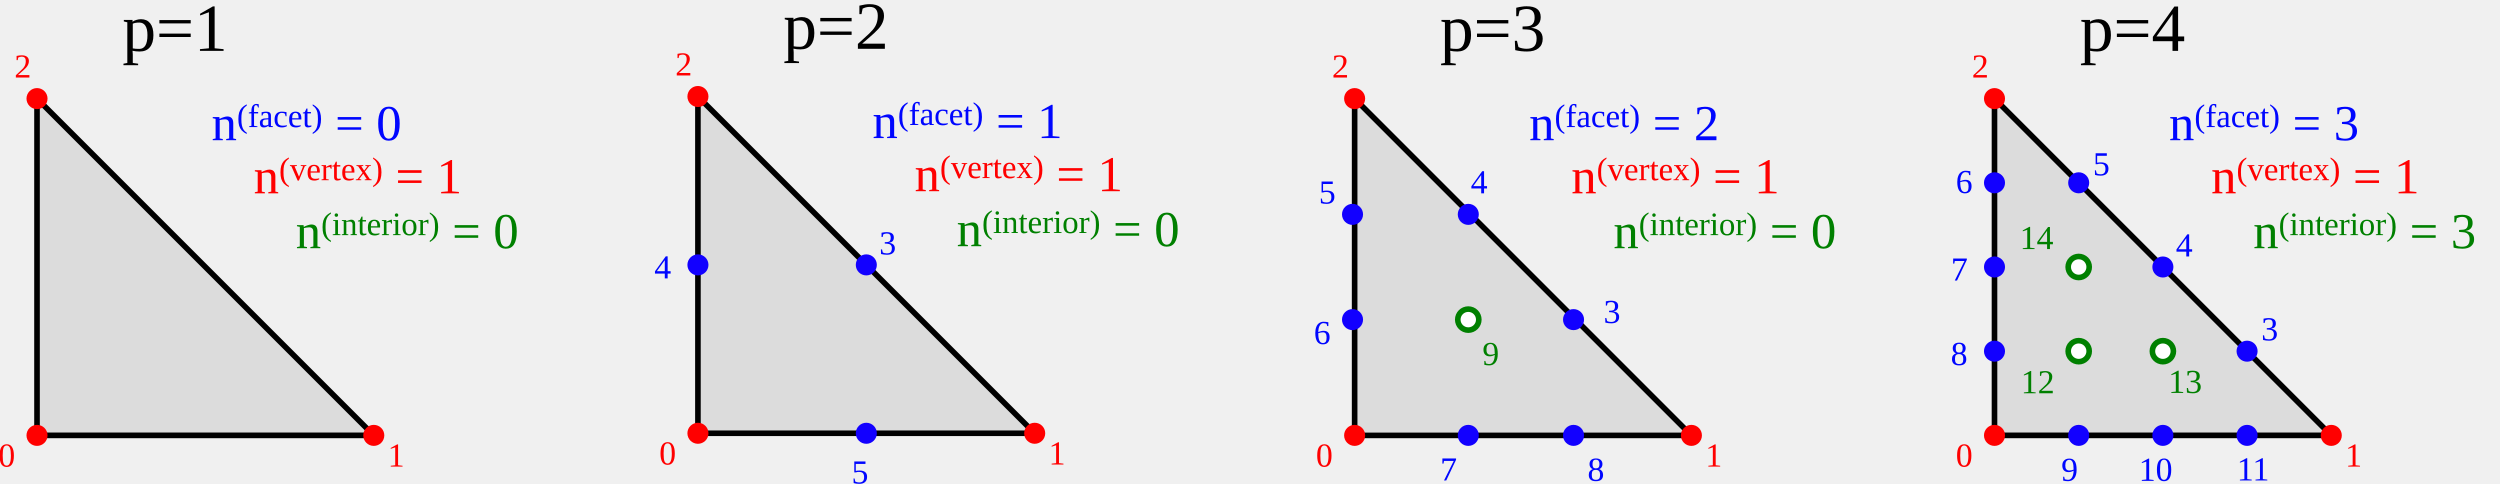
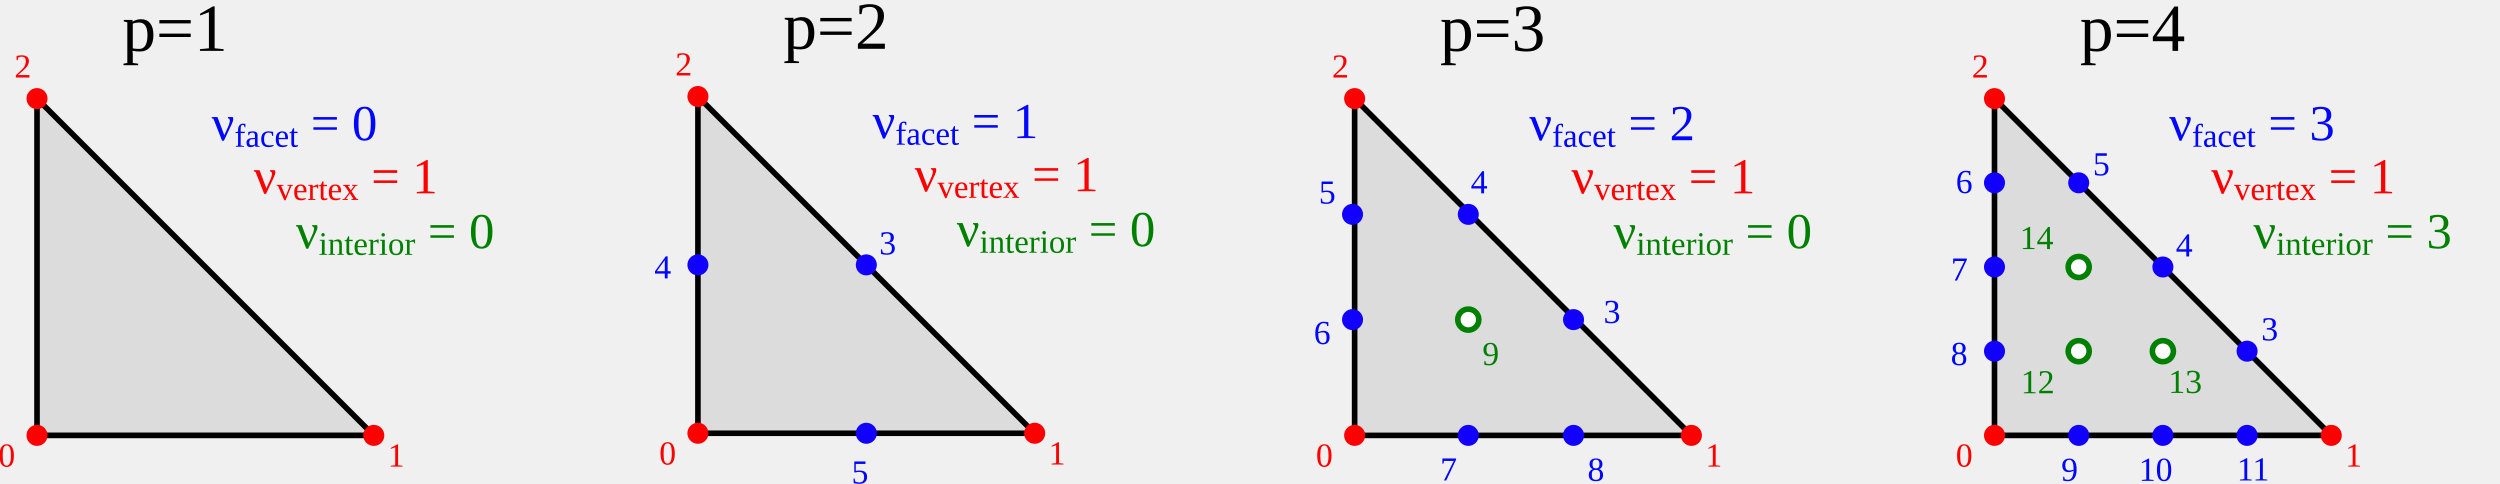
<svg xmlns="http://www.w3.org/2000/svg" width="314.258mm" height="60.814mm" viewBox="0 0 314.258 60.814" version="1.1" id="svg5">
  <defs id="defs2" />
  <g id="layer1" transform="translate(95.93369,-14.06313)">
    <path style="fill:#dcdcdc;fill-opacity:1;stroke:#000000;stroke-width:0.706;stroke-dasharray:none;stroke-opacity:1" d="m 154.781,26.458 v 42.333 l 42.333,10e-7 z" id="path1061" />
    <circle style="fill:#ff0000;fill-opacity:1;stroke:none;stroke-width:0.706;stroke-dasharray:none;stroke-opacity:1" id="path1117" cx="154.781" cy="68.792" r="1.323" />
    <ellipse style="fill:#ff0000;fill-opacity:1;stroke:none;stroke-width:0.706;stroke-dasharray:none;stroke-opacity:1" id="circle1119" cx="197.115" cy="68.792" rx="1.323" ry="1.323" />
    <circle style="fill:#1200ff;fill-opacity:1;stroke:none;stroke-width:0.706;stroke-dasharray:none;stroke-opacity:1" id="circle1127" cx="165.365" cy="68.792" r="1.323" />
    <ellipse style="fill:#1200ff;fill-opacity:1;stroke:none;stroke-width:0.706;stroke-dasharray:none;stroke-opacity:1" id="ellipse1129" cx="175.948" cy="68.792" rx="1.323" ry="1.323" />
    <ellipse style="fill:#1200ff;fill-opacity:1;stroke:none;stroke-width:0.706;stroke-dasharray:none;stroke-opacity:1" id="ellipse1131" cx="186.531" cy="68.792" rx="1.323" ry="1.323" />
    <ellipse style="fill:#1200ff;fill-opacity:1;stroke:none;stroke-width:0.706;stroke-dasharray:none;stroke-opacity:1" id="ellipse1133" cx="186.531" cy="58.208" rx="1.323" ry="1.323" />
    <ellipse style="fill:#ffffff;fill-opacity:1;stroke:#008000;stroke-width:0.706;stroke-dasharray:none;stroke-opacity:1" id="ellipse1135" cx="175.948" cy="58.208" rx="1.323" ry="1.323" />
    <ellipse style="fill:#ffffff;fill-opacity:1;stroke:#008000;stroke-width:0.706;stroke-dasharray:none;stroke-opacity:1" id="ellipse1137" cx="165.365" cy="58.208" rx="1.323" ry="1.323" />
    <ellipse style="fill:#1200ff;fill-opacity:1;stroke:none;stroke-width:0.706;stroke-dasharray:none;stroke-opacity:1" id="ellipse1139" cx="154.781" cy="58.208" rx="1.323" ry="1.323" />
    <ellipse style="fill:#1200ff;fill-opacity:1;stroke:none;stroke-width:0.706;stroke-dasharray:none;stroke-opacity:1" id="ellipse1141" cx="175.948" cy="47.625" rx="1.323" ry="1.323" />
    <ellipse style="fill:#ffffff;fill-opacity:1;stroke:#008000;stroke-width:0.706;stroke-dasharray:none;stroke-opacity:1" id="ellipse1143" cx="165.365" cy="47.625" rx="1.323" ry="1.323" />
    <ellipse style="fill:#1200ff;fill-opacity:1;stroke:none;stroke-width:0.706;stroke-dasharray:none;stroke-opacity:1" id="ellipse1145" cx="154.781" cy="47.625" rx="1.323" ry="1.323" />
    <ellipse style="fill:#1200ff;fill-opacity:1;stroke:none;stroke-width:0.706;stroke-dasharray:none;stroke-opacity:1" id="ellipse1147" cx="165.365" cy="37.042" rx="1.323" ry="1.323" />
    <ellipse style="fill:#1200ff;fill-opacity:1;stroke:none;stroke-width:0.706;stroke-dasharray:none;stroke-opacity:1" id="ellipse1149" cx="154.781" cy="37.042" rx="1.323" ry="1.323" />
    <ellipse style="fill:#ff0000;fill-opacity:1;stroke:none;stroke-width:0.706;stroke-dasharray:none;stroke-opacity:1" id="ellipse1151" cx="154.781" cy="26.458" rx="1.323" ry="1.323" />
    <text xml:space="preserve" style="font-size:4.233px;fill:#ffffff;fill-opacity:1;stroke:#ff0000;stroke-width:0.706;stroke-dasharray:none;stroke-opacity:1" x="149.921" y="72.718" id="text1207">
      <tspan id="tspan1205" style="font-size:4.233px;fill:#ff0000;fill-opacity:1;stroke:none;stroke-width:0.706;stroke-opacity:1" x="149.921" y="72.718">0</tspan>
    </text>
    <text xml:space="preserve" style="font-size:4.233px;fill:#ffffff;fill-opacity:1;stroke:#ff0000;stroke-width:0.706;stroke-dasharray:none;stroke-opacity:1" x="198.869" y="72.718" id="text1263">
      <tspan id="tspan1261" style="font-size:4.233px;fill:#ff0000;fill-opacity:1;stroke:none;stroke-width:0.706;stroke-opacity:1" x="198.869" y="72.718">1</tspan>
    </text>
    <text xml:space="preserve" style="font-size:4.233px;fill:#ffffff;fill-opacity:1;stroke:#ff0000;stroke-width:0.706;stroke-dasharray:none;stroke-opacity:1" x="151.932" y="23.812" id="text1267">
      <tspan id="tspan1265" style="font-size:4.233px;fill:#ff0000;fill-opacity:1;stroke:none;stroke-width:0.706;stroke-opacity:1" x="151.932" y="23.812">2</tspan>
    </text>
    <text xml:space="preserve" style="font-size:4.233px;fill:#0006ff;fill-opacity:1;stroke:none;stroke-width:0.706;stroke-dasharray:none;stroke-opacity:1" x="185.253" y="74.46" id="text1373">
      <tspan id="tspan1371" style="font-size:4.233px;fill:#0006ff;fill-opacity:1;stroke:none;stroke-width:0.706;stroke-opacity:1" x="185.253" y="74.46">11</tspan>
    </text>
    <text xml:space="preserve" style="font-size:4.233px;fill:#0006ff;fill-opacity:1;stroke:none;stroke-width:0.706;stroke-dasharray:none;stroke-opacity:1" x="188.32" y="56.843" id="text1479">
      <tspan id="tspan1477" style="font-size:4.233px;fill:#0006ff;fill-opacity:1;stroke:none;stroke-width:0.706;stroke-opacity:1" x="188.32" y="56.843">3</tspan>
    </text>
    <text xml:space="preserve" style="font-size:4.233px;fill:#0006ff;fill-opacity:1;stroke:none;stroke-width:0.706;stroke-dasharray:none;stroke-opacity:1" x="177.58" y="46.302" id="text1483">
      <tspan id="tspan1481" style="font-size:4.233px;fill:#0006ff;fill-opacity:1;stroke:none;stroke-width:0.706;stroke-opacity:1" x="177.58" y="46.302">4</tspan>
    </text>
    <text xml:space="preserve" style="font-size:4.233px;fill:#0006ff;fill-opacity:1;stroke:none;stroke-width:0.706;stroke-dasharray:none;stroke-opacity:1" x="167.153" y="36.096" id="text1487">
      <tspan id="tspan1485" style="font-size:4.233px;fill:#0006ff;fill-opacity:1;stroke:none;stroke-width:0.706;stroke-opacity:1" x="167.153" y="36.096">5</tspan>
    </text>
    <text xml:space="preserve" style="font-size:4.233px;fill:#0006ff;fill-opacity:1;stroke:none;stroke-width:0.706;stroke-dasharray:none;stroke-opacity:1" x="149.913" y="38.322" id="text1491">
      <tspan id="tspan1489" style="font-size:4.233px;fill:#0006ff;fill-opacity:1;stroke:none;stroke-width:0.706;stroke-opacity:1" x="149.913" y="38.322">6</tspan>
    </text>
    <text xml:space="preserve" style="font-size:4.233px;fill:#0006ff;fill-opacity:1;stroke:none;stroke-width:0.706;stroke-dasharray:none;stroke-opacity:1" x="149.303" y="49.325" id="text1495">
      <tspan id="tspan1493" style="font-size:4.233px;fill:#0006ff;fill-opacity:1;stroke:none;stroke-width:0.706;stroke-opacity:1" x="149.303" y="49.325">7</tspan>
    </text>
    <text xml:space="preserve" style="font-size:4.233px;fill:#0006ff;fill-opacity:1;stroke:none;stroke-width:0.706;stroke-dasharray:none;stroke-opacity:1" x="149.282" y="59.95" id="text1499">
      <tspan id="tspan1497" style="font-size:4.233px;fill:#0006ff;fill-opacity:1;stroke:none;stroke-width:0.706;stroke-opacity:1" x="149.282" y="59.95">8</tspan>
    </text>
    <text xml:space="preserve" style="font-size:4.233px;fill:#0006ff;fill-opacity:1;stroke:none;stroke-width:0.706;stroke-dasharray:none;stroke-opacity:1" x="163.163" y="74.502" id="text1503">
      <tspan id="tspan1501" style="font-size:4.233px;fill:#0006ff;fill-opacity:1;stroke:none;stroke-width:0.706;stroke-opacity:1" x="163.163" y="74.502">9</tspan>
    </text>
    <text xml:space="preserve" style="font-size:4.233px;fill:#0006ff;fill-opacity:1;stroke:none;stroke-width:0.706;stroke-dasharray:none;stroke-opacity:1" x="172.925" y="74.507" id="text1511">
      <tspan id="tspan1509" style="font-size:4.233px;fill:#0006ff;fill-opacity:1;stroke:none;stroke-width:0.706;stroke-opacity:1" x="172.925" y="74.507">10</tspan>
    </text>
    <text xml:space="preserve" style="font-size:4.233px;fill:#008000;fill-opacity:1;stroke:none;stroke-width:0.706;stroke-dasharray:none;stroke-opacity:1" x="176.638" y="63.458" id="text1515">
      <tspan id="tspan1513" style="font-size:4.233px;fill:#008000;fill-opacity:1;stroke:none;stroke-width:0.706;stroke-opacity:1" x="176.638" y="63.458">13</tspan>
    </text>
    <text xml:space="preserve" style="font-size:4.233px;fill:#008000;fill-opacity:1;stroke:none;stroke-width:0.706;stroke-dasharray:none;stroke-opacity:1" x="158.096" y="63.5" id="text1519">
      <tspan id="tspan1517" style="font-size:4.233px;fill:#008000;fill-opacity:1;stroke:none;stroke-width:0.706;stroke-opacity:1" x="158.096" y="63.5">12</tspan>
    </text>
    <text xml:space="preserve" style="font-size:4.233px;fill:#008000;fill-opacity:1;stroke:none;stroke-width:0.706;stroke-dasharray:none;stroke-opacity:1" x="157.96" y="45.373" id="text1523">
      <tspan id="tspan1521" style="font-size:4.233px;fill:#008000;fill-opacity:1;stroke:none;stroke-width:0.706;stroke-opacity:1" x="157.96" y="45.373">14</tspan>
    </text>
    <text xml:space="preserve" style="font-size:6.35px;fill:#0006ff;fill-opacity:1;stroke:none;stroke-width:0.706;stroke-dasharray:none;stroke-opacity:1" x="176.731" y="31.686" id="text1629">
-       <tspan id="tspan1627" style="font-size:6.35px;stroke-width:0.706" x="176.731" y="31.686">n<tspan style="font-size:65%;baseline-shift:super" id="tspan2357">(facet)</tspan> = 3</tspan>
+       <tspan id="tspan1627" style="font-size:6.35px;stroke-width:0.706" x="176.731" y="31.686">ν<tspan style="font-size:65%;baseline-shift:sub" id="tspan2357">facet</tspan> = 3</tspan>
    </text>
    <text xml:space="preserve" style="font-size:6.35px;fill:#0006ff;fill-opacity:1;stroke:none;stroke-width:0.706;stroke-dasharray:none;stroke-opacity:1" x="54.24" y="63.5" id="text2361">
      <tspan id="tspan2359" style="stroke-width:0.706" x="54.24" y="63.5" />
    </text>
    <text xml:space="preserve" style="font-size:6.35px;fill:#ff0000;fill-opacity:1;stroke:none;stroke-width:0.706;stroke-dasharray:none;stroke-opacity:1" x="182.023" y="38.365" id="text2365">
-       <tspan id="tspan2363" style="fill:#ff0000;fill-opacity:1;stroke-width:0.706" x="182.023" y="38.365">n<tspan style="font-size:65%;baseline-shift:super" id="tspan2473">(vertex)</tspan> = 1</tspan>
+       <tspan id="tspan2363" style="fill:#ff0000;fill-opacity:1;stroke-width:0.706" x="182.023" y="38.365">ν<tspan style="font-size:65%;baseline-shift:sub" id="tspan2473">vertex</tspan> = 1</tspan>
    </text>
    <text xml:space="preserve" style="font-size:6.35px;fill:#008000;fill-opacity:1;stroke:none;stroke-width:0.706;stroke-dasharray:none;stroke-opacity:1" x="187.314" y="45.269" id="text2369">
-       <tspan id="tspan2367" style="fill:#008000;fill-opacity:1;stroke-width:0.706" x="187.314" y="45.269">n<tspan style="font-size:65%;baseline-shift:super" id="tspan2475">(interior)</tspan> = 3</tspan>
+       <tspan id="tspan2367" style="fill:#008000;fill-opacity:1;stroke-width:0.706" x="187.314" y="45.269">ν<tspan style="font-size:65%;baseline-shift:sub" id="tspan2475">interior</tspan> = 3</tspan>
    </text>
    <text xml:space="preserve" style="font-size:8.467px;fill:#008000;fill-opacity:1;stroke:none;stroke-width:0.706;stroke-dasharray:none;stroke-opacity:1" x="165.506" y="20.458" id="text2479">
      <tspan id="tspan2477" style="font-size:8.467px;fill:#000000;fill-opacity:1;stroke-width:0.706" x="165.506" y="20.458">p=4</tspan>
    </text>
    <path style="fill:#dcdcdc;fill-opacity:1;stroke:#000000;stroke-width:0.706;stroke-dasharray:none;stroke-opacity:1" d="M -8.202,26.194 V 68.527 l 42.333,10e-7 z" id="path2583" />
    <circle style="fill:#ff0000;fill-opacity:1;stroke:none;stroke-width:0.706;stroke-dasharray:none;stroke-opacity:1" id="circle2585" cx="-8.202" cy="68.527" r="1.323" />
    <ellipse style="fill:#ff0000;fill-opacity:1;stroke:none;stroke-width:0.706;stroke-dasharray:none;stroke-opacity:1" id="ellipse2587" cx="34.131" cy="68.527" rx="1.323" ry="1.323" />
    <ellipse style="fill:#1200ff;fill-opacity:1;stroke:none;stroke-width:0.706;stroke-dasharray:none;stroke-opacity:1" id="ellipse2591" cx="12.965" cy="68.527" rx="1.323" ry="1.323" />
    <ellipse style="fill:#1200ff;fill-opacity:1;stroke:none;stroke-width:0.706;stroke-dasharray:none;stroke-opacity:1" id="ellipse2603" cx="12.965" cy="47.36" rx="1.323" ry="1.323" />
    <ellipse style="fill:#1200ff;fill-opacity:1;stroke:none;stroke-width:0.706;stroke-dasharray:none;stroke-opacity:1" id="ellipse2607" cx="-8.202" cy="47.36" rx="1.323" ry="1.323" />
    <ellipse style="fill:#ff0000;fill-opacity:1;stroke:none;stroke-width:0.706;stroke-dasharray:none;stroke-opacity:1" id="ellipse2613" cx="-8.202" cy="26.194" rx="1.323" ry="1.323" />
    <text xml:space="preserve" style="font-size:4.233px;fill:#ffffff;fill-opacity:1;stroke:#ff0000;stroke-width:0.706;stroke-dasharray:none;stroke-opacity:1" x="-13.062" y="72.453" id="text2617">
      <tspan id="tspan2615" style="font-size:4.233px;fill:#ff0000;fill-opacity:1;stroke:none;stroke-width:0.706;stroke-opacity:1" x="-13.062" y="72.453">0</tspan>
    </text>
    <text xml:space="preserve" style="font-size:4.233px;fill:#ffffff;fill-opacity:1;stroke:#ff0000;stroke-width:0.706;stroke-dasharray:none;stroke-opacity:1" x="35.886" y="72.453" id="text2621">
      <tspan id="tspan2619" style="font-size:4.233px;fill:#ff0000;fill-opacity:1;stroke:none;stroke-width:0.706;stroke-opacity:1" x="35.886" y="72.453">1</tspan>
    </text>
    <text xml:space="preserve" style="font-size:4.233px;fill:#ffffff;fill-opacity:1;stroke:#ff0000;stroke-width:0.706;stroke-dasharray:none;stroke-opacity:1" x="-11.051" y="23.548" id="text2625">
      <tspan id="tspan2623" style="font-size:4.233px;fill:#ff0000;fill-opacity:1;stroke:none;stroke-width:0.706;stroke-opacity:1" x="-11.051" y="23.548">2</tspan>
    </text>
    <text xml:space="preserve" style="font-size:4.233px;fill:#0006ff;fill-opacity:1;stroke:none;stroke-width:0.706;stroke-dasharray:none;stroke-opacity:1" x="14.597" y="46.037" id="text2637">
      <tspan id="tspan2635" style="font-size:4.233px;fill:#0006ff;fill-opacity:1;stroke:none;stroke-width:0.706;stroke-opacity:1" x="14.597" y="46.037">3</tspan>
    </text>
    <text xml:space="preserve" style="font-size:4.233px;fill:#0006ff;fill-opacity:1;stroke:none;stroke-width:0.706;stroke-dasharray:none;stroke-opacity:1" x="-13.68" y="49.06" id="text2649">
      <tspan id="tspan2647" style="font-size:4.233px;fill:#0006ff;fill-opacity:1;stroke:none;stroke-width:0.706;stroke-opacity:1" x="-13.68" y="49.06">4</tspan>
    </text>
    <text xml:space="preserve" style="font-size:4.233px;fill:#0006ff;fill-opacity:1;stroke:none;stroke-width:0.706;stroke-dasharray:none;stroke-opacity:1" x="11.11" y="74.835" id="text2661">
      <tspan id="tspan2659" style="font-size:4.233px;fill:#0006ff;fill-opacity:1;stroke:none;stroke-width:0.706;stroke-opacity:1" x="11.11" y="74.835">5</tspan>
    </text>
    <text xml:space="preserve" style="font-size:6.35px;fill:#0006ff;fill-opacity:1;stroke:none;stroke-width:0.706;stroke-dasharray:none;stroke-opacity:1" x="13.748" y="31.422" id="text2679">
-       <tspan id="tspan2677" style="font-size:6.35px;stroke-width:0.706" x="13.748" y="31.422">n<tspan style="font-size:65%;baseline-shift:super" id="tspan2675">(facet)</tspan> = 1</tspan>
+       <tspan id="tspan2677" style="font-size:6.35px;stroke-width:0.706" x="13.748" y="31.422">ν<tspan style="font-size:65%;baseline-shift:sub" id="tspan2675">facet</tspan> = 1</tspan>
    </text>
    <text xml:space="preserve" style="font-size:6.35px;fill:#ff0000;fill-opacity:1;stroke:none;stroke-width:0.706;stroke-dasharray:none;stroke-opacity:1" x="19.039" y="38.1" id="text2685">
-       <tspan id="tspan2683" style="fill:#ff0000;fill-opacity:1;stroke-width:0.706" x="19.039" y="38.1">n<tspan style="font-size:65%;baseline-shift:super" id="tspan2681">(vertex)</tspan> = 1</tspan>
+       <tspan id="tspan2683" style="fill:#ff0000;fill-opacity:1;stroke-width:0.706" x="19.039" y="38.1">ν<tspan style="font-size:65%;baseline-shift:sub" id="tspan2681">vertex</tspan> = 1</tspan>
    </text>
    <text xml:space="preserve" style="font-size:6.35px;fill:#008000;fill-opacity:1;stroke:none;stroke-width:0.706;stroke-dasharray:none;stroke-opacity:1" x="24.331" y="45.005" id="text2691">
-       <tspan id="tspan2689" style="fill:#008000;fill-opacity:1;stroke-width:0.706" x="24.331" y="45.005">n<tspan style="font-size:65%;baseline-shift:super" id="tspan2687">(interior)</tspan> = 0</tspan>
+       <tspan id="tspan2689" style="fill:#008000;fill-opacity:1;stroke-width:0.706" x="24.331" y="45.005">ν<tspan style="font-size:65%;baseline-shift:sub" id="tspan2687">interior</tspan> = 0</tspan>
    </text>
    <text xml:space="preserve" style="font-size:8.467px;fill:#008000;fill-opacity:1;stroke:none;stroke-width:0.706;stroke-dasharray:none;stroke-opacity:1" x="2.523" y="20.193" id="text2695">
      <tspan id="tspan2693" style="font-size:8.467px;fill:#000000;fill-opacity:1;stroke-width:0.706" x="2.523" y="20.193">p=2</tspan>
    </text>
    <path style="fill:#dcdcdc;fill-opacity:1;stroke:#000000;stroke-width:0.706;stroke-dasharray:none;stroke-opacity:1" d="M 74.348,26.458 V 68.792 l 42.333,10e-7 z" id="path2697" />
    <circle style="fill:#ff0000;fill-opacity:1;stroke:none;stroke-width:0.706;stroke-dasharray:none;stroke-opacity:1" id="circle2699" cx="74.348" cy="68.792" r="1.323" />
    <ellipse style="fill:#ff0000;fill-opacity:1;stroke:none;stroke-width:0.706;stroke-dasharray:none;stroke-opacity:1" id="ellipse2701" cx="116.681" cy="68.792" rx="1.323" ry="1.323" />
    <circle style="fill:#1200ff;fill-opacity:1;stroke:none;stroke-width:0.706;stroke-dasharray:none;stroke-opacity:1" id="circle2703" cx="88.635" cy="68.792" r="1.323" />
    <ellipse style="fill:#1200ff;fill-opacity:1;stroke:none;stroke-width:0.706;stroke-dasharray:none;stroke-opacity:1" id="ellipse2707" cx="101.865" cy="68.792" rx="1.323" ry="1.323" />
    <ellipse style="fill:#1200ff;fill-opacity:1;stroke:none;stroke-width:0.706;stroke-dasharray:none;stroke-opacity:1" id="ellipse2709" cx="101.865" cy="54.24" rx="1.323" ry="1.323" />
    <ellipse style="fill:#ffffff;fill-opacity:1;stroke:#008000;stroke-width:0.706;stroke-dasharray:none;stroke-opacity:1" id="ellipse2713" cx="88.635" cy="54.24" rx="1.323" ry="1.323" />
    <ellipse style="fill:#1200ff;fill-opacity:1;stroke:none;stroke-width:0.706;stroke-dasharray:none;stroke-opacity:1" id="ellipse2715" cx="74.083" cy="54.24" rx="1.323" ry="1.323" />
    <ellipse style="fill:#1200ff;fill-opacity:1;stroke:none;stroke-width:0.706;stroke-dasharray:none;stroke-opacity:1" id="ellipse2723" cx="88.635" cy="41.01" rx="1.323" ry="1.323" />
    <ellipse style="fill:#1200ff;fill-opacity:1;stroke:none;stroke-width:0.706;stroke-dasharray:none;stroke-opacity:1" id="ellipse2725" cx="74.083" cy="41.01" rx="1.323" ry="1.323" />
    <ellipse style="fill:#ff0000;fill-opacity:1;stroke:none;stroke-width:0.706;stroke-dasharray:none;stroke-opacity:1" id="ellipse2727" cx="74.348" cy="26.458" rx="1.323" ry="1.323" />
    <text xml:space="preserve" style="font-size:4.233px;fill:#ffffff;fill-opacity:1;stroke:#ff0000;stroke-width:0.706;stroke-dasharray:none;stroke-opacity:1" x="69.488" y="72.718" id="text2731">
      <tspan id="tspan2729" style="font-size:4.233px;fill:#ff0000;fill-opacity:1;stroke:none;stroke-width:0.706;stroke-opacity:1" x="69.488" y="72.718">0</tspan>
    </text>
    <text xml:space="preserve" style="font-size:4.233px;fill:#ffffff;fill-opacity:1;stroke:#ff0000;stroke-width:0.706;stroke-dasharray:none;stroke-opacity:1" x="118.436" y="72.718" id="text2735">
      <tspan id="tspan2733" style="font-size:4.233px;fill:#ff0000;fill-opacity:1;stroke:none;stroke-width:0.706;stroke-opacity:1" x="118.436" y="72.718">1</tspan>
    </text>
    <text xml:space="preserve" style="font-size:4.233px;fill:#ffffff;fill-opacity:1;stroke:#ff0000;stroke-width:0.706;stroke-dasharray:none;stroke-opacity:1" x="71.499" y="23.813" id="text2739">
      <tspan id="tspan2737" style="font-size:4.233px;fill:#ff0000;fill-opacity:1;stroke:none;stroke-width:0.706;stroke-opacity:1" x="71.499" y="23.813">2</tspan>
    </text>
    <text xml:space="preserve" style="font-size:4.233px;fill:#0006ff;fill-opacity:1;stroke:none;stroke-width:0.706;stroke-dasharray:none;stroke-opacity:1" x="103.624" y="74.502" id="text2743">
      <tspan id="tspan2741" style="font-size:4.233px;fill:#0006ff;fill-opacity:1;stroke:none;stroke-width:0.706;stroke-opacity:1" x="103.624" y="74.502">8</tspan>
    </text>
    <text xml:space="preserve" style="font-size:4.233px;fill:#0006ff;fill-opacity:1;stroke:none;stroke-width:0.706;stroke-dasharray:none;stroke-opacity:1" x="105.643" y="54.659" id="text2747">
      <tspan id="tspan2745" style="font-size:4.233px;fill:#0006ff;fill-opacity:1;stroke:none;stroke-width:0.706;stroke-opacity:1" x="105.643" y="54.659">3</tspan>
    </text>
    <text xml:space="preserve" style="font-size:4.233px;fill:#0006ff;fill-opacity:1;stroke:none;stroke-width:0.706;stroke-dasharray:none;stroke-opacity:1" x="88.944" y="38.365" id="text2755">
      <tspan id="tspan2753" style="font-size:4.233px;fill:#0006ff;fill-opacity:1;stroke:none;stroke-width:0.706;stroke-opacity:1" x="88.944" y="38.365">4</tspan>
    </text>
    <text xml:space="preserve" style="font-size:4.233px;fill:#0006ff;fill-opacity:1;stroke:none;stroke-width:0.706;stroke-dasharray:none;stroke-opacity:1" x="69.848" y="39.645" id="text2759">
      <tspan id="tspan2757" style="font-size:4.233px;fill:#0006ff;fill-opacity:1;stroke:none;stroke-width:0.706;stroke-opacity:1" x="69.848" y="39.645">5</tspan>
    </text>
    <text xml:space="preserve" style="font-size:4.233px;fill:#0006ff;fill-opacity:1;stroke:none;stroke-width:0.706;stroke-dasharray:none;stroke-opacity:1" x="69.215" y="57.305" id="text2767">
      <tspan id="tspan2765" style="font-size:4.233px;fill:#0006ff;fill-opacity:1;stroke:none;stroke-width:0.706;stroke-opacity:1" x="69.215" y="57.305">6</tspan>
    </text>
    <text xml:space="preserve" style="font-size:4.233px;fill:#0006ff;fill-opacity:1;stroke:none;stroke-width:0.706;stroke-dasharray:none;stroke-opacity:1" x="85.098" y="74.46" id="text2771">
      <tspan id="tspan2769" style="font-size:4.233px;fill:#0006ff;fill-opacity:1;stroke:none;stroke-width:0.706;stroke-opacity:1" x="85.098" y="74.46">7</tspan>
    </text>
    <text xml:space="preserve" style="font-size:4.233px;fill:#008000;fill-opacity:1;stroke:none;stroke-width:0.706;stroke-dasharray:none;stroke-opacity:1" x="90.403" y="59.95" id="text2783">
      <tspan id="tspan2781" style="font-size:4.233px;fill:#008000;fill-opacity:1;stroke:none;stroke-width:0.706;stroke-opacity:1" x="90.403" y="59.95">9</tspan>
    </text>
    <text xml:space="preserve" style="font-size:6.35px;fill:#0006ff;fill-opacity:1;stroke:none;stroke-width:0.706;stroke-dasharray:none;stroke-opacity:1" x="96.298" y="31.687" id="text2793">
-       <tspan id="tspan2791" style="font-size:6.35px;stroke-width:0.706" x="96.298" y="31.687">n<tspan style="font-size:65%;baseline-shift:super" id="tspan2789">(facet)</tspan> = 2</tspan>
+       <tspan id="tspan2791" style="font-size:6.35px;stroke-width:0.706" x="96.298" y="31.687">ν<tspan style="font-size:65%;baseline-shift:sub" id="tspan2789">facet</tspan> = 2</tspan>
    </text>
    <text xml:space="preserve" style="font-size:6.35px;fill:#ff0000;fill-opacity:1;stroke:none;stroke-width:0.706;stroke-dasharray:none;stroke-opacity:1" x="101.589" y="38.365" id="text2799">
-       <tspan id="tspan2797" style="fill:#ff0000;fill-opacity:1;stroke-width:0.706" x="101.589" y="38.365">n<tspan style="font-size:65%;baseline-shift:super" id="tspan2795">(vertex)</tspan> = 1</tspan>
+       <tspan id="tspan2797" style="fill:#ff0000;fill-opacity:1;stroke-width:0.706" x="101.589" y="38.365">ν<tspan style="font-size:65%;baseline-shift:sub" id="tspan2795">vertex</tspan> = 1</tspan>
    </text>
    <text xml:space="preserve" style="font-size:6.35px;fill:#008000;fill-opacity:1;stroke:none;stroke-width:0.706;stroke-dasharray:none;stroke-opacity:1" x="106.881" y="45.269" id="text2805">
-       <tspan id="tspan2803" style="fill:#008000;fill-opacity:1;stroke-width:0.706" x="106.881" y="45.269">n<tspan style="font-size:65%;baseline-shift:super" id="tspan2801">(interior)</tspan> = 0</tspan>
+       <tspan id="tspan2803" style="fill:#008000;fill-opacity:1;stroke-width:0.706" x="106.881" y="45.269">ν<tspan style="font-size:65%;baseline-shift:sub" id="tspan2801">interior</tspan> = 0</tspan>
    </text>
    <text xml:space="preserve" style="font-size:8.467px;fill:#008000;fill-opacity:1;stroke:none;stroke-width:0.706;stroke-dasharray:none;stroke-opacity:1" x="85.073" y="20.458" id="text2809">
      <tspan id="tspan2807" style="font-size:8.467px;fill:#000000;fill-opacity:1;stroke-width:0.706" x="85.073" y="20.458">p=3</tspan>
    </text>
    <path style="fill:#dcdcdc;fill-opacity:1;stroke:#000000;stroke-width:0.706;stroke-dasharray:none;stroke-opacity:1" d="m -91.281,26.458 v 42.333 l 42.333,10e-7 z" id="path2811" />
    <circle style="fill:#ff0000;fill-opacity:1;stroke:none;stroke-width:0.706;stroke-dasharray:none;stroke-opacity:1" id="circle2813" cx="-91.281" cy="68.792" r="1.323" />
    <ellipse style="fill:#ff0000;fill-opacity:1;stroke:none;stroke-width:0.706;stroke-dasharray:none;stroke-opacity:1" id="ellipse2815" cx="-48.948" cy="68.792" rx="1.323" ry="1.323" />
    <ellipse style="fill:#ff0000;fill-opacity:1;stroke:none;stroke-width:0.706;stroke-dasharray:none;stroke-opacity:1" id="ellipse2823" cx="-91.281" cy="26.458" rx="1.323" ry="1.323" />
    <text xml:space="preserve" style="font-size:4.233px;fill:#ffffff;fill-opacity:1;stroke:#ff0000;stroke-width:0.706;stroke-dasharray:none;stroke-opacity:1" x="-96.141" y="72.718" id="text2827">
      <tspan id="tspan2825" style="font-size:4.233px;fill:#ff0000;fill-opacity:1;stroke:none;stroke-width:0.706;stroke-opacity:1" x="-96.141" y="72.718">0</tspan>
    </text>
    <text xml:space="preserve" style="font-size:4.233px;fill:#ffffff;fill-opacity:1;stroke:#ff0000;stroke-width:0.706;stroke-dasharray:none;stroke-opacity:1" x="-47.193" y="72.718" id="text2831">
      <tspan id="tspan2829" style="font-size:4.233px;fill:#ff0000;fill-opacity:1;stroke:none;stroke-width:0.706;stroke-opacity:1" x="-47.193" y="72.718">1</tspan>
    </text>
    <text xml:space="preserve" style="font-size:4.233px;fill:#ffffff;fill-opacity:1;stroke:#ff0000;stroke-width:0.706;stroke-dasharray:none;stroke-opacity:1" x="-94.13" y="23.812" id="text2835">
      <tspan id="tspan2833" style="font-size:4.233px;fill:#ff0000;fill-opacity:1;stroke:none;stroke-width:0.706;stroke-opacity:1" x="-94.13" y="23.812">2</tspan>
    </text>
    <text xml:space="preserve" style="font-size:6.35px;fill:#0006ff;fill-opacity:1;stroke:none;stroke-width:0.706;stroke-dasharray:none;stroke-opacity:1" x="-69.331" y="31.686" id="text2853">
-       <tspan id="tspan2851" style="font-size:6.35px;stroke-width:0.706" x="-69.331" y="31.686">n<tspan style="font-size:65%;baseline-shift:super" id="tspan2849">(facet)</tspan> = 0</tspan>
+       <tspan id="tspan2851" style="font-size:6.35px;stroke-width:0.706" x="-69.331" y="31.686">ν<tspan style="font-size:65%;baseline-shift:sub" id="tspan2551">facet</tspan> = 0</tspan>
    </text>
    <text xml:space="preserve" style="font-size:6.35px;fill:#ff0000;fill-opacity:1;stroke:none;stroke-width:0.706;stroke-dasharray:none;stroke-opacity:1" x="-64.04" y="38.365" id="text2859">
-       <tspan id="tspan2857" style="fill:#ff0000;fill-opacity:1;stroke-width:0.706" x="-64.04" y="38.365">n<tspan style="font-size:65%;baseline-shift:super" id="tspan2855">(vertex)</tspan> = 1</tspan>
+       <tspan id="tspan2857" style="fill:#ff0000;fill-opacity:1;stroke-width:0.706" x="-64.04" y="38.365">ν<tspan style="font-size:65%;baseline-shift:sub" id="tspan2855">vertex</tspan> = 1</tspan>
    </text>
    <text xml:space="preserve" style="font-size:6.35px;fill:#008000;fill-opacity:1;stroke:none;stroke-width:0.706;stroke-dasharray:none;stroke-opacity:1" x="-58.748" y="45.269" id="text2865">
-       <tspan id="tspan2863" style="fill:#008000;fill-opacity:1;stroke-width:0.706" x="-58.748" y="45.269">n<tspan style="font-size:65%;baseline-shift:super" id="tspan2861">(interior)</tspan> = 0</tspan>
+       <tspan id="tspan2863" style="fill:#008000;fill-opacity:1;stroke-width:0.706" x="-58.748" y="45.269">ν<tspan style="font-size:65%;baseline-shift:sub" id="tspan2861">interior</tspan> = 0</tspan>
    </text>
    <text xml:space="preserve" style="font-size:8.467px;fill:#008000;fill-opacity:1;stroke:none;stroke-width:0.706;stroke-dasharray:none;stroke-opacity:1" x="-80.556" y="20.458" id="text2869">
      <tspan id="tspan2867" style="font-size:8.467px;fill:#000000;fill-opacity:1;stroke-width:0.706" x="-80.556" y="20.458">p=1</tspan>
    </text>
  </g>
</svg>
